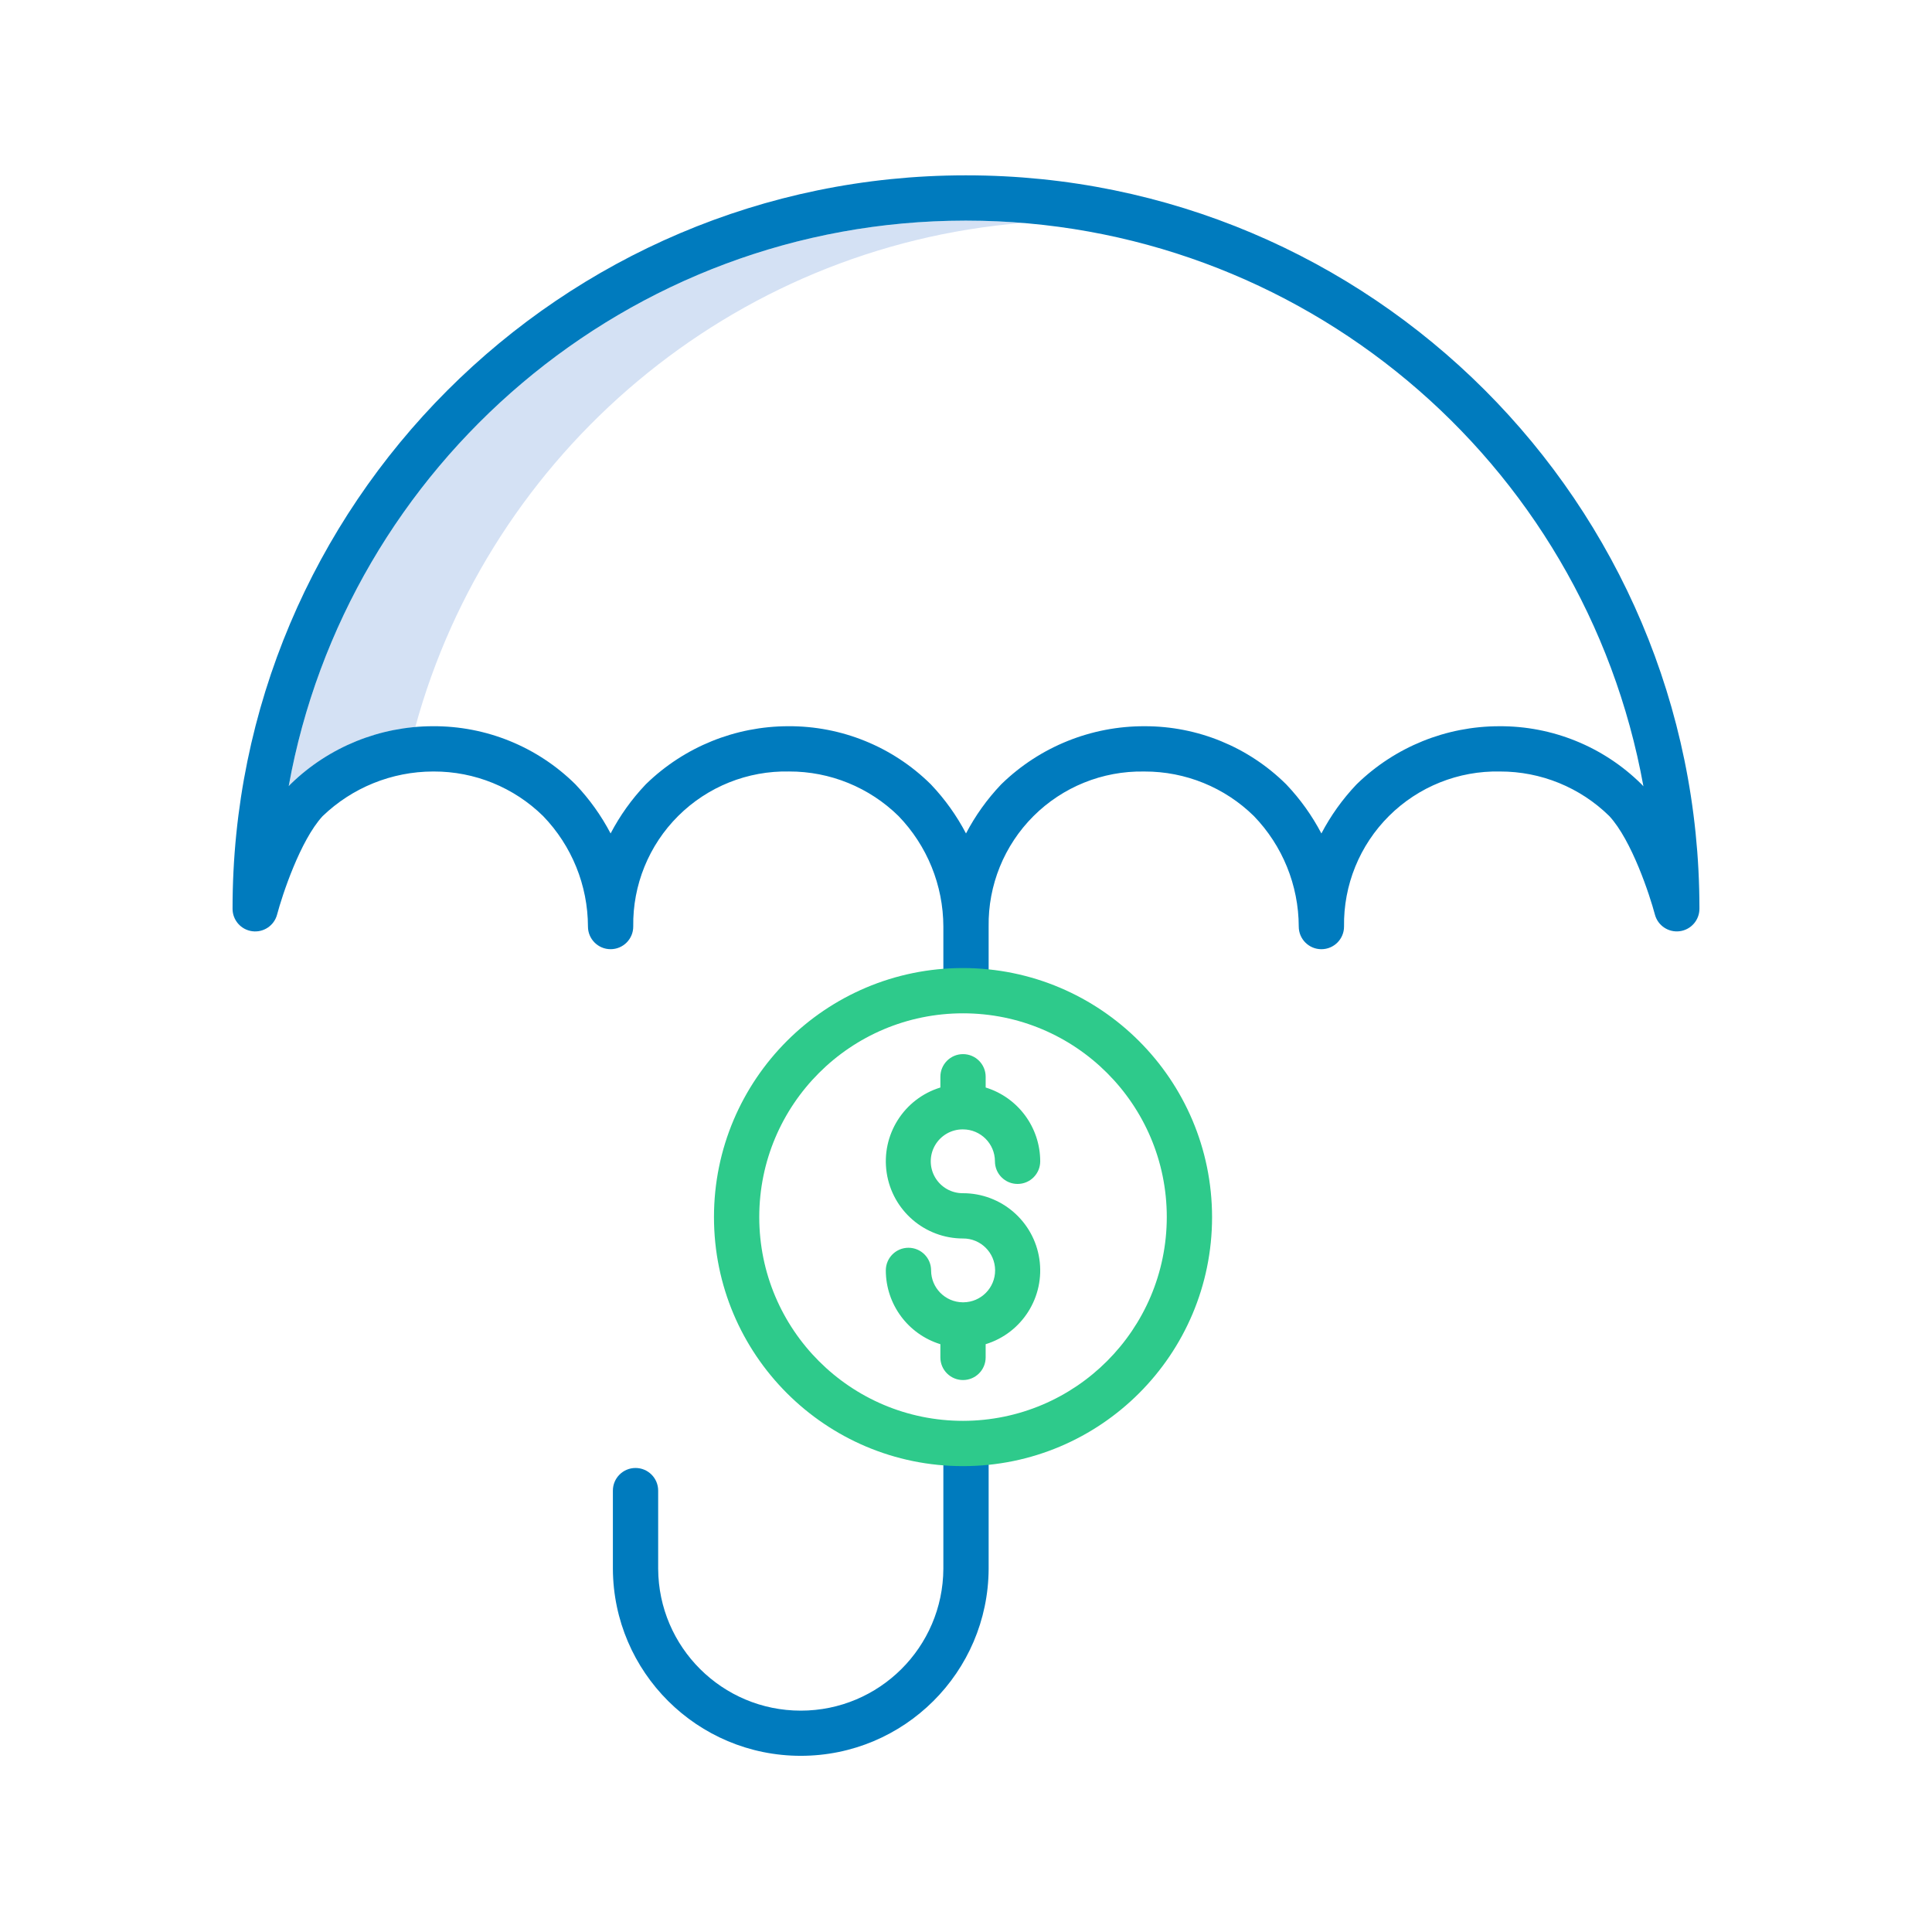
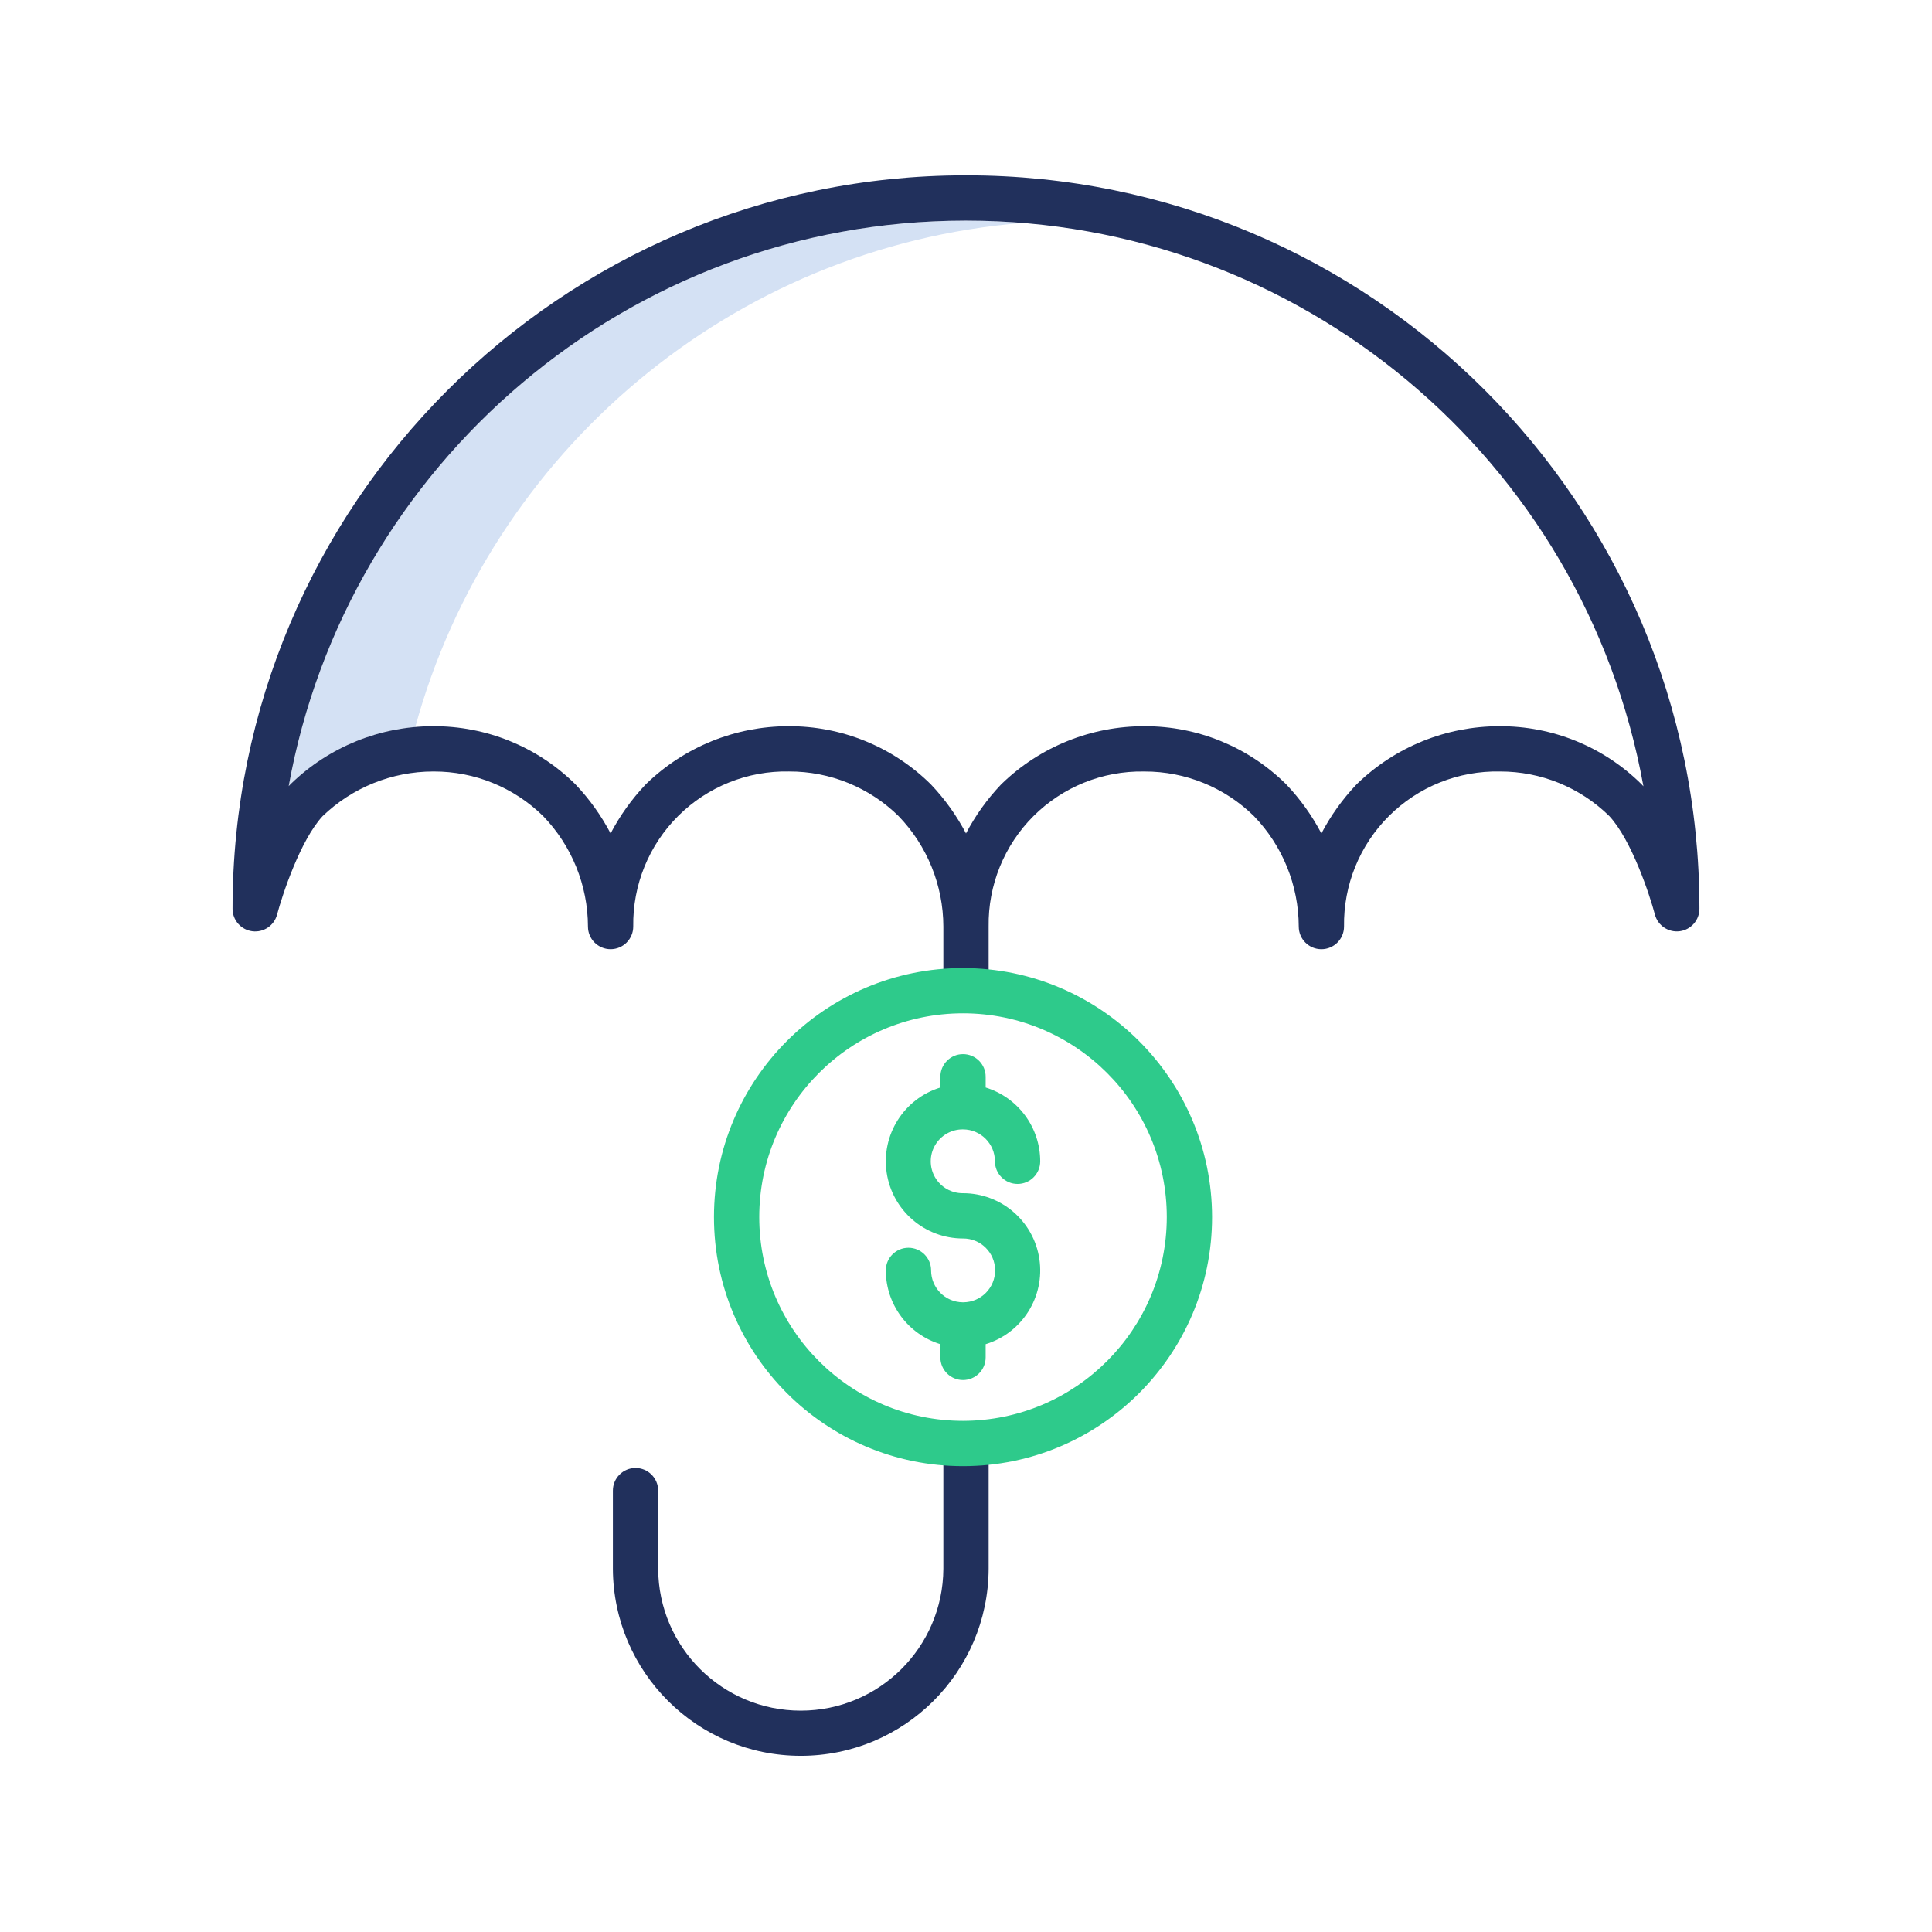
<svg xmlns="http://www.w3.org/2000/svg" id="Layer_1" height="512px" viewBox="0 0 512 512" width="512px" data-name="Layer 1" class="hovered-paths">
  <g>
    <path d="m271.042 59.078c-4.936-.4-9.911-.61-14.918-.61-.043 0-.084 0-.124 0h-.243c-89.4.059-163.931 64.811-179.246 149.863.118-.129.235-.256.354-.382.083-.088.169-.175.258-.258a54.337 54.337 0 0 1 32.935-15.029c19.876-72.647 83.689-127.328 160.984-133.584z" fill="#d4e1f4" data-original="#D4E1F4" />
-     <path d="m256.124 46.468h-.371c-107.111.071-194.194 87.269-194.123 194.379a6 6 0 0 0 11.8 1.528c1.348-5.1 6.124-19.646 12.055-26.077a42.309 42.309 0 0 1 29.265-11.843h.2a41.2 41.2 0 0 1 28.971 11.8 42.3 42.3 0 0 1 11.894 29.29 6 6 0 0 0 12 0 40.483 40.483 0 0 1 41.32-41.094 41.206 41.206 0 0 1 28.972 11.8 42.3 42.3 0 0 1 11.893 29.297v16.264h12v-16.264a40.474 40.474 0 0 1 41.121-41.089h.2a41.2 41.2 0 0 1 28.969 11.8 42.306 42.306 0 0 1 11.893 29.29 6 6 0 0 0 12 0 40.482 40.482 0 0 1 41.324-41.094 41.2 41.2 0 0 1 28.964 11.8c5.953 6.407 10.746 21.008 12.095 26.113a6 6 0 0 0 11.8-1.528v-.24a194.252 194.252 0 0 0 -194.242-194.132zm179.011 161.484c-.054-.057-.109-.114-.165-.168a53.122 53.122 0 0 0 -37.693-15.325 54.113 54.113 0 0 0 -37.6 15.236c-.088.083-.174.169-.257.257a57.691 57.691 0 0 0 -9.236 12.924 57.659 57.659 0 0 0 -9.236-12.924c-.053-.057-.108-.114-.164-.168a53.111 53.111 0 0 0 -37.432-15.326 54.1 54.1 0 0 0 -37.86 15.242c-.087.083-.173.168-.256.256a57.635 57.635 0 0 0 -9.236 12.917 57.642 57.642 0 0 0 -9.236-12.925c-.053-.057-.108-.114-.164-.168a53.245 53.245 0 0 0 -37.692-15.325 54.113 54.113 0 0 0 -37.6 15.236c-.088.083-.173.169-.256.257a57.642 57.642 0 0 0 -9.236 12.925 57.674 57.674 0 0 0 -9.236-12.925c-.054-.057-.108-.114-.164-.168a53.243 53.243 0 0 0 -37.692-15.325 54.109 54.109 0 0 0 -37.6 15.236c-.089.083-.175.17-.258.258-.119.126-.236.253-.354.382 15.315-85.052 89.845-149.8 179.246-149.863h.242.124a182.371 182.371 0 0 1 179.4 149.909q-.192-.214-.389-.425z" fill="#0635c9" data-original="#0635C9" class="" style="fill:#007bbe" data-old_color="#0635c9" />
-     <path d="m256 378.015a6 6 0 0 0 -6 6v31.728a37.79 37.79 0 0 1 -75.579 0v-20.713a6 6 0 0 0 -12 0v20.713a49.79 49.79 0 0 0 99.579 0v-31.728a6 6 0 0 0 -6-6z" fill="#0635c9" data-original="#0635C9" class="" style="fill:#007bbe" data-old_color="#0635c9" />
+     <path d="m256.124 46.468h-.371c-107.111.071-194.194 87.269-194.123 194.379a6 6 0 0 0 11.8 1.528c1.348-5.1 6.124-19.646 12.055-26.077a42.309 42.309 0 0 1 29.265-11.843h.2a41.2 41.2 0 0 1 28.971 11.8 42.3 42.3 0 0 1 11.894 29.29 6 6 0 0 0 12 0 40.483 40.483 0 0 1 41.32-41.094 41.206 41.206 0 0 1 28.972 11.8 42.3 42.3 0 0 1 11.893 29.297v16.264h12v-16.264a40.474 40.474 0 0 1 41.121-41.089h.2a41.2 41.2 0 0 1 28.969 11.8 42.306 42.306 0 0 1 11.893 29.29 6 6 0 0 0 12 0 40.482 40.482 0 0 1 41.324-41.094 41.2 41.2 0 0 1 28.964 11.8c5.953 6.407 10.746 21.008 12.095 26.113a6 6 0 0 0 11.8-1.528v-.24a194.252 194.252 0 0 0 -194.242-194.132zm179.011 161.484c-.054-.057-.109-.114-.165-.168a53.122 53.122 0 0 0 -37.693-15.325 54.113 54.113 0 0 0 -37.6 15.236c-.088.083-.174.169-.257.257a57.691 57.691 0 0 0 -9.236 12.924 57.659 57.659 0 0 0 -9.236-12.924c-.053-.057-.108-.114-.164-.168a53.111 53.111 0 0 0 -37.432-15.326 54.1 54.1 0 0 0 -37.86 15.242c-.087.083-.173.168-.256.256a57.635 57.635 0 0 0 -9.236 12.917 57.642 57.642 0 0 0 -9.236-12.925c-.053-.057-.108-.114-.164-.168a53.245 53.245 0 0 0 -37.692-15.325 54.113 54.113 0 0 0 -37.6 15.236c-.088.083-.173.169-.256.257a57.642 57.642 0 0 0 -9.236 12.925 57.674 57.674 0 0 0 -9.236-12.925c-.054-.057-.108-.114-.164-.168a53.243 53.243 0 0 0 -37.692-15.325 54.109 54.109 0 0 0 -37.6 15.236c-.089.083-.175.17-.258.258-.119.126-.236.253-.354.382 15.315-85.052 89.845-149.8 179.246-149.863h.242.124a182.371 182.371 0 0 1 179.4 149.909q-.192-.214-.389-.425z" fill="#0635c9" data-original="#0635C9" class="" style="fill:#21305c" data-old_color="#0635c9" />
+     <path d="m256 378.015a6 6 0 0 0 -6 6v31.728a37.79 37.79 0 0 1 -75.579 0v-20.713a6 6 0 0 0 -12 0v20.713a49.79 49.79 0 0 0 99.579 0v-31.728a6 6 0 0 0 -6-6z" fill="#0635c9" data-original="#0635C9" class="" style="fill:#21305c" data-old_color="#0635c9" />
    <g fill="#1ae5be">
      <path d="m255.211 256.54a66 66 0 1 0 66 66 66.074 66.074 0 0 0 -66-66zm0 120a54 54 0 1 1 54-54 54.061 54.061 0 0 1 -54 54z" data-original="#1AE5BE" class="hovered-path active-path" style="fill:#2ECA8B" data-old_color="#1AE5BE" />
      <path d="m255.211 299.3a8.467 8.467 0 0 1 8.457 8.457 6 6 0 1 0 12 0 20.49 20.49 0 0 0 -14.457-19.557v-2.846a6 6 0 0 0 -12 0v2.846a20.456 20.456 0 0 0 6 40.013 8.455 8.455 0 0 1 .1 16.91c-.032 0-.064 0-.1 0s-.064 0-.1 0a8.465 8.465 0 0 1 -8.361-8.453 6 6 0 0 0 -12 0 20.491 20.491 0 0 0 14.458 19.556v3.5a6 6 0 0 0 12 0v-3.5a20.456 20.456 0 0 0 -6-40.013 8.458 8.458 0 1 1 0-16.915z" data-original="#1AE5BE" class="hovered-path active-path" style="fill:#2ECA8B" data-old_color="#1AE5BE" />
    </g>
  </g>
</svg>
